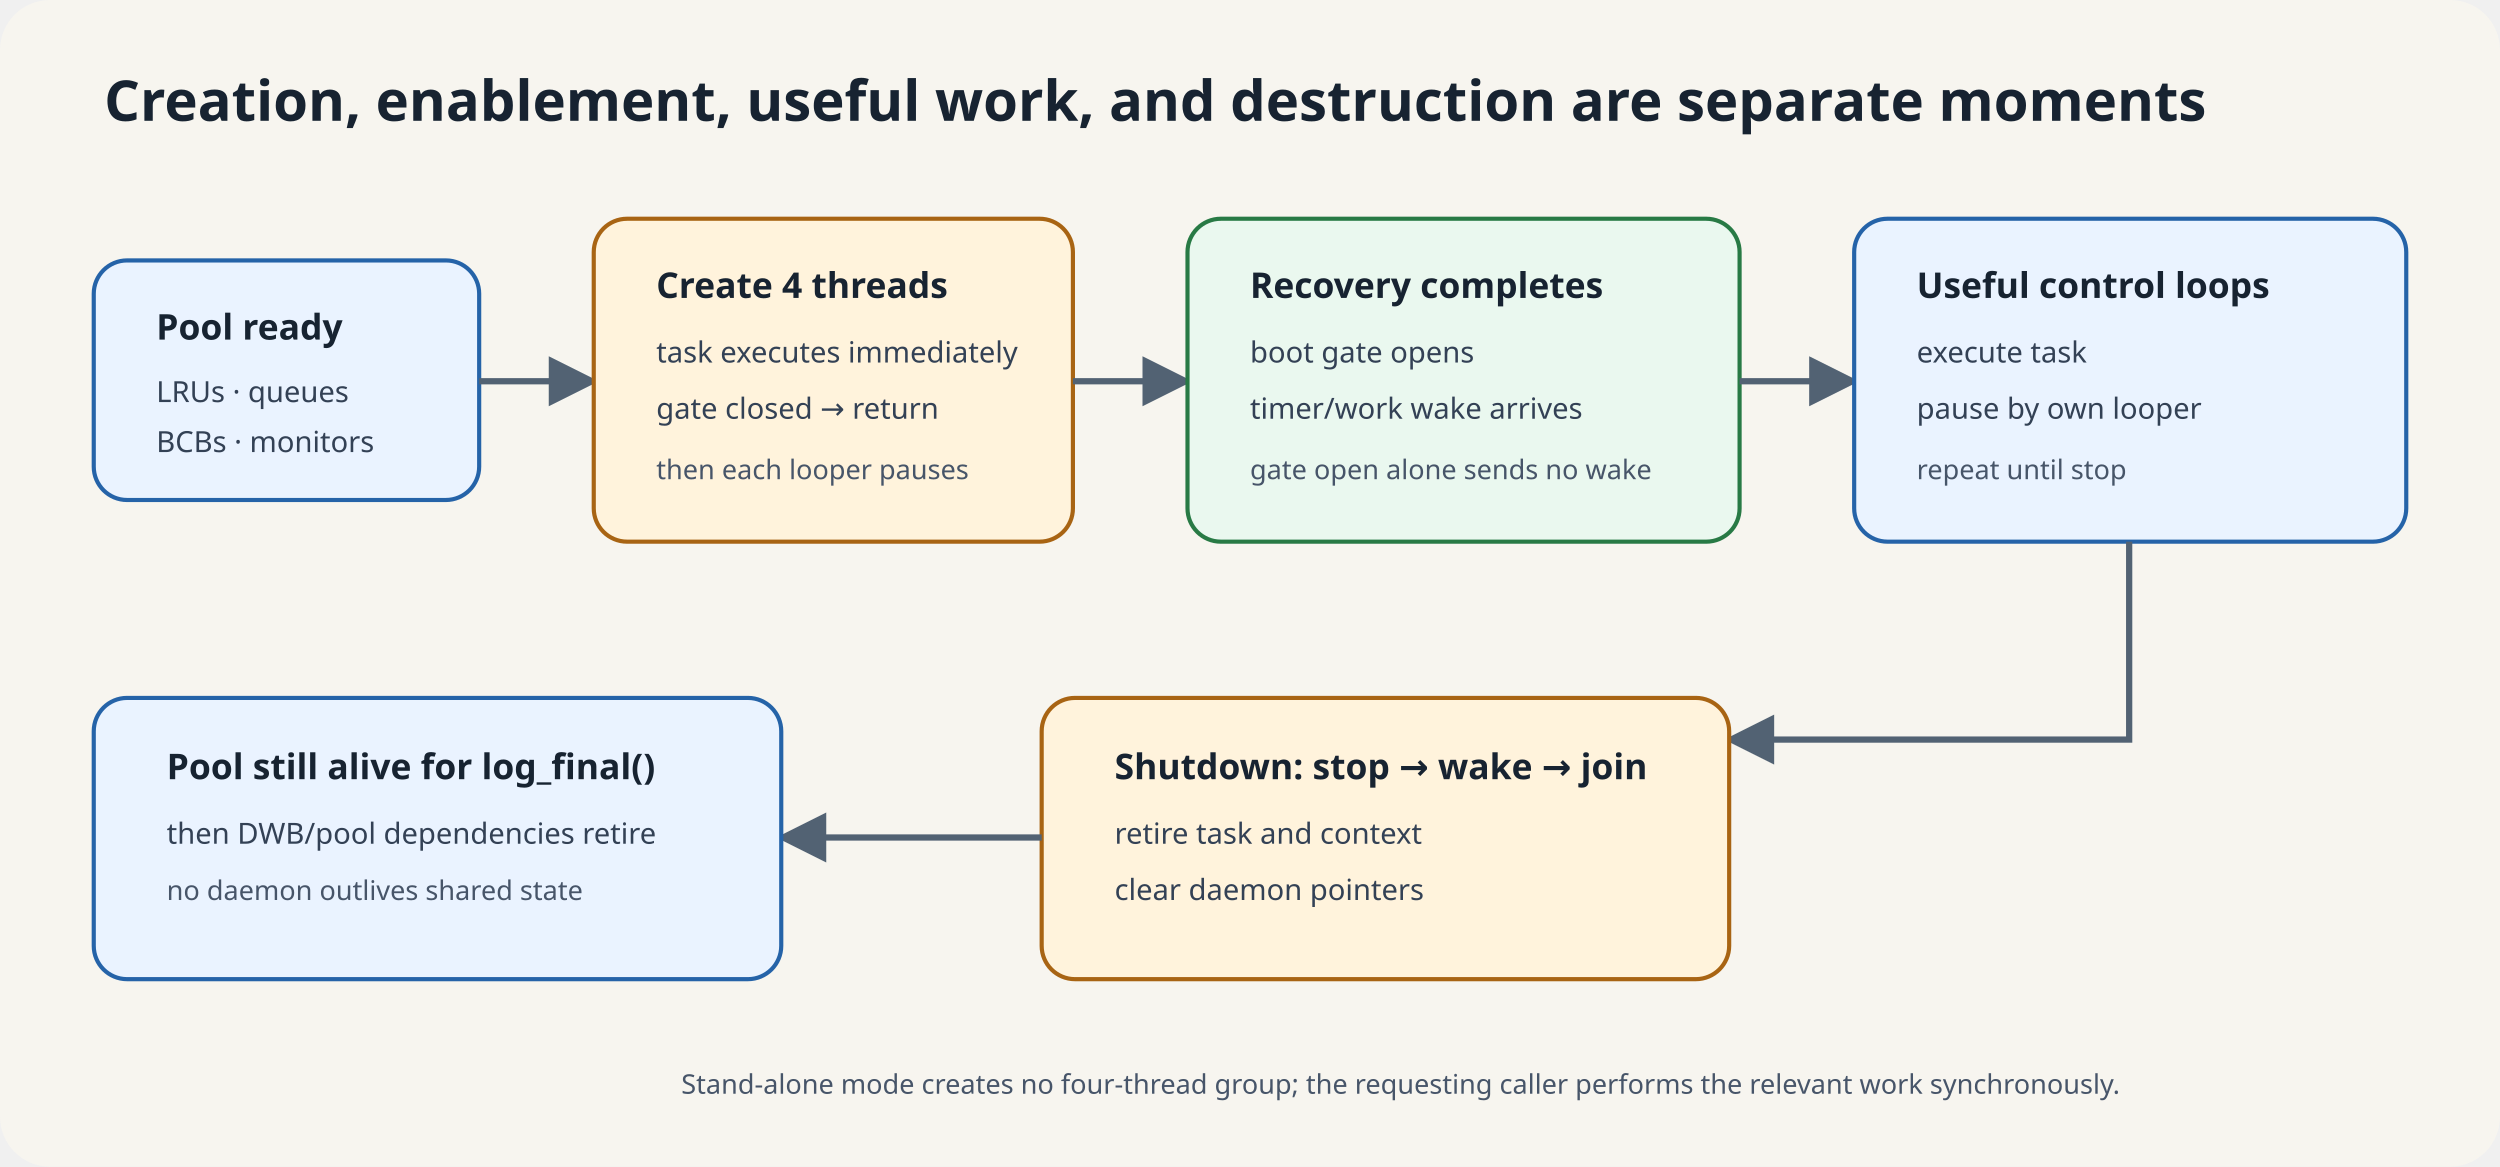
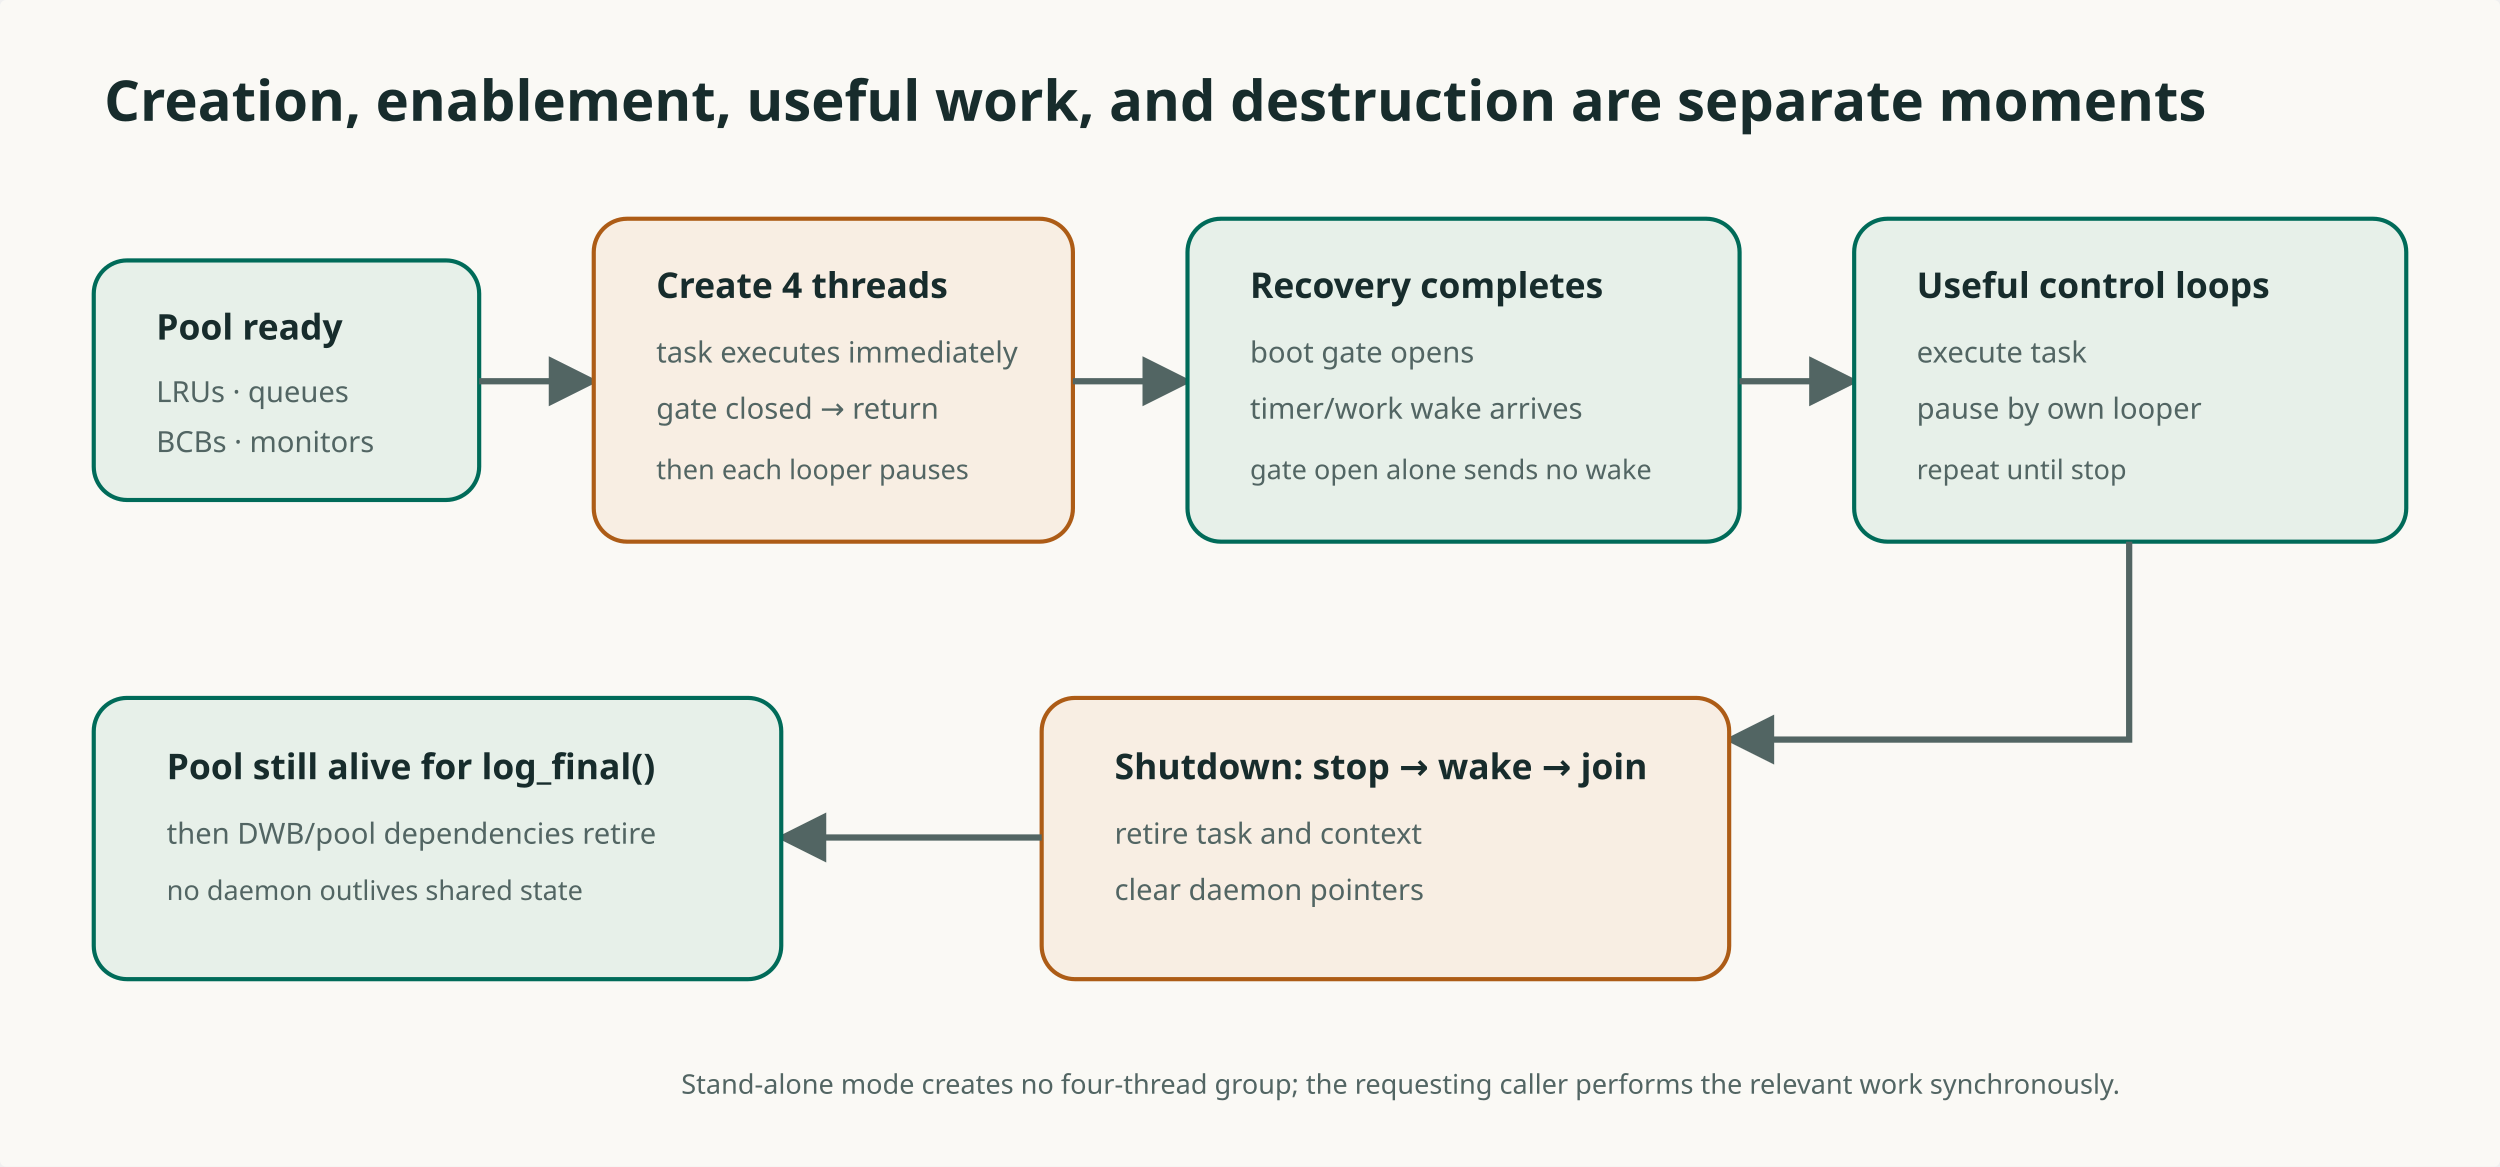
<svg xmlns="http://www.w3.org/2000/svg" viewBox="0 0 1200 560" role="img" aria-labelledby="title desc">
  <defs>
-     <style>.bg{fill:#f7f5ef}.box{fill:#fff;stroke:#26384a;stroke-width:2}.blue{fill:#eaf3ff;stroke:#2563a8}.green{fill:#eaf8ef;stroke:#287a45}.orange{fill:#fff3dc;stroke:#a86413}.h{font:700 27px system-ui,sans-serif;fill:#172331}.t{font:700 17px system-ui,sans-serif;fill:#172331}.s{font:14px system-ui,sans-serif;fill:#334155}.tiny{font:13px system-ui,sans-serif;fill:#475569}.arrow{stroke:#526273;stroke-width:3;fill:none;marker-end:url(#m)}</style>
+     <style>.bg{fill:#faf9f5}.box{fill:#fff;stroke:#ccd7d1;stroke-width:2}.blue{fill:#e7f0e9;stroke:#006b59}.green{fill:#e7f0e9;stroke:#006b59}.orange{fill:#f8eee3;stroke:#ad5c16}.h{font:700 27px system-ui,sans-serif;fill:#172c2c}.t{font:700 17px system-ui,sans-serif;fill:#172c2c}.s{font:14px system-ui,sans-serif;fill:#526563}.tiny{font:13px system-ui,sans-serif;fill:#526563}.arrow{stroke:#526563;stroke-width:3;fill:none;marker-end:url(#m)}</style>
    <marker id="m" viewBox="0 0 10 10" refX="9" refY="5" markerWidth="8" markerHeight="8" orient="auto">
-       <path d="M0 0l10 5-10 5z" fill="#526273" />
+       <path d="M0 0l10 5-10 5z" fill="#526563" />
    </marker>
  </defs>
-   <rect class="bg" width="1200" height="560" rx="24" />
+   <rect class="bg" width="1200" height="560" rx="3" />
  <text class="h" x="50" y="58">Creation, enablement, useful work, and destruction are separate moments</text>
  <rect class="box blue" x="45" y="125" width="185" height="115" rx="16" />
  <text class="t" x="75" y="163">Pool ready</text>
  <text class="s" x="75" y="193">LRUs · queues</text>
  <text class="s" x="75" y="217">BCBs · monitors</text>
  <path class="arrow" d="M230 183h55" />
  <rect class="box orange" x="285" y="105" width="230" height="155" rx="16" />
  <text class="t" x="315" y="143">Create 4 threads</text>
  <text class="s" x="315" y="174">task executes immediately</text>
  <text class="s" x="315" y="201">gate closed → return</text>
  <text class="tiny" x="315" y="230">then each looper pauses</text>
  <path class="arrow" d="M515 183h55" />
  <rect class="box green" x="570" y="105" width="265" height="155" rx="16" />
  <text class="t" x="600" y="143">Recovery completes</text>
  <text class="s" x="600" y="174">boot gate opens</text>
  <text class="s" x="600" y="201">timer/work wake arrives</text>
  <text class="tiny" x="600" y="230">gate open alone sends no wake</text>
  <path class="arrow" d="M835 183h55" />
  <rect class="box blue" x="890" y="105" width="265" height="155" rx="16" />
  <text class="t" x="920" y="143">Useful control loops</text>
  <text class="s" x="920" y="174">execute task</text>
  <text class="s" x="920" y="201">pause by own looper</text>
  <text class="tiny" x="920" y="230">repeat until stop</text>
  <path class="arrow" d="M1022 260v95H830" />
  <rect class="box orange" x="500" y="335" width="330" height="135" rx="16" />
  <text class="t" x="535" y="374">Shutdown: stop → wake → join</text>
  <text class="s" x="535" y="405">retire task and context</text>
  <text class="s" x="535" y="432">clear daemon pointers</text>
  <path class="arrow" d="M500 402H375" />
  <rect class="box blue" x="45" y="335" width="330" height="135" rx="16" />
  <text class="t" x="80" y="374">Pool still alive for log_final()</text>
  <text class="s" x="80" y="405">then DWB/pool dependencies retire</text>
  <text class="tiny" x="80" y="432">no daemon outlives shared state</text>
  <text class="tiny" x="327" y="525">Stand-alone mode creates no four-thread group; the requesting caller performs the relevant work synchronously.</text>
</svg>
